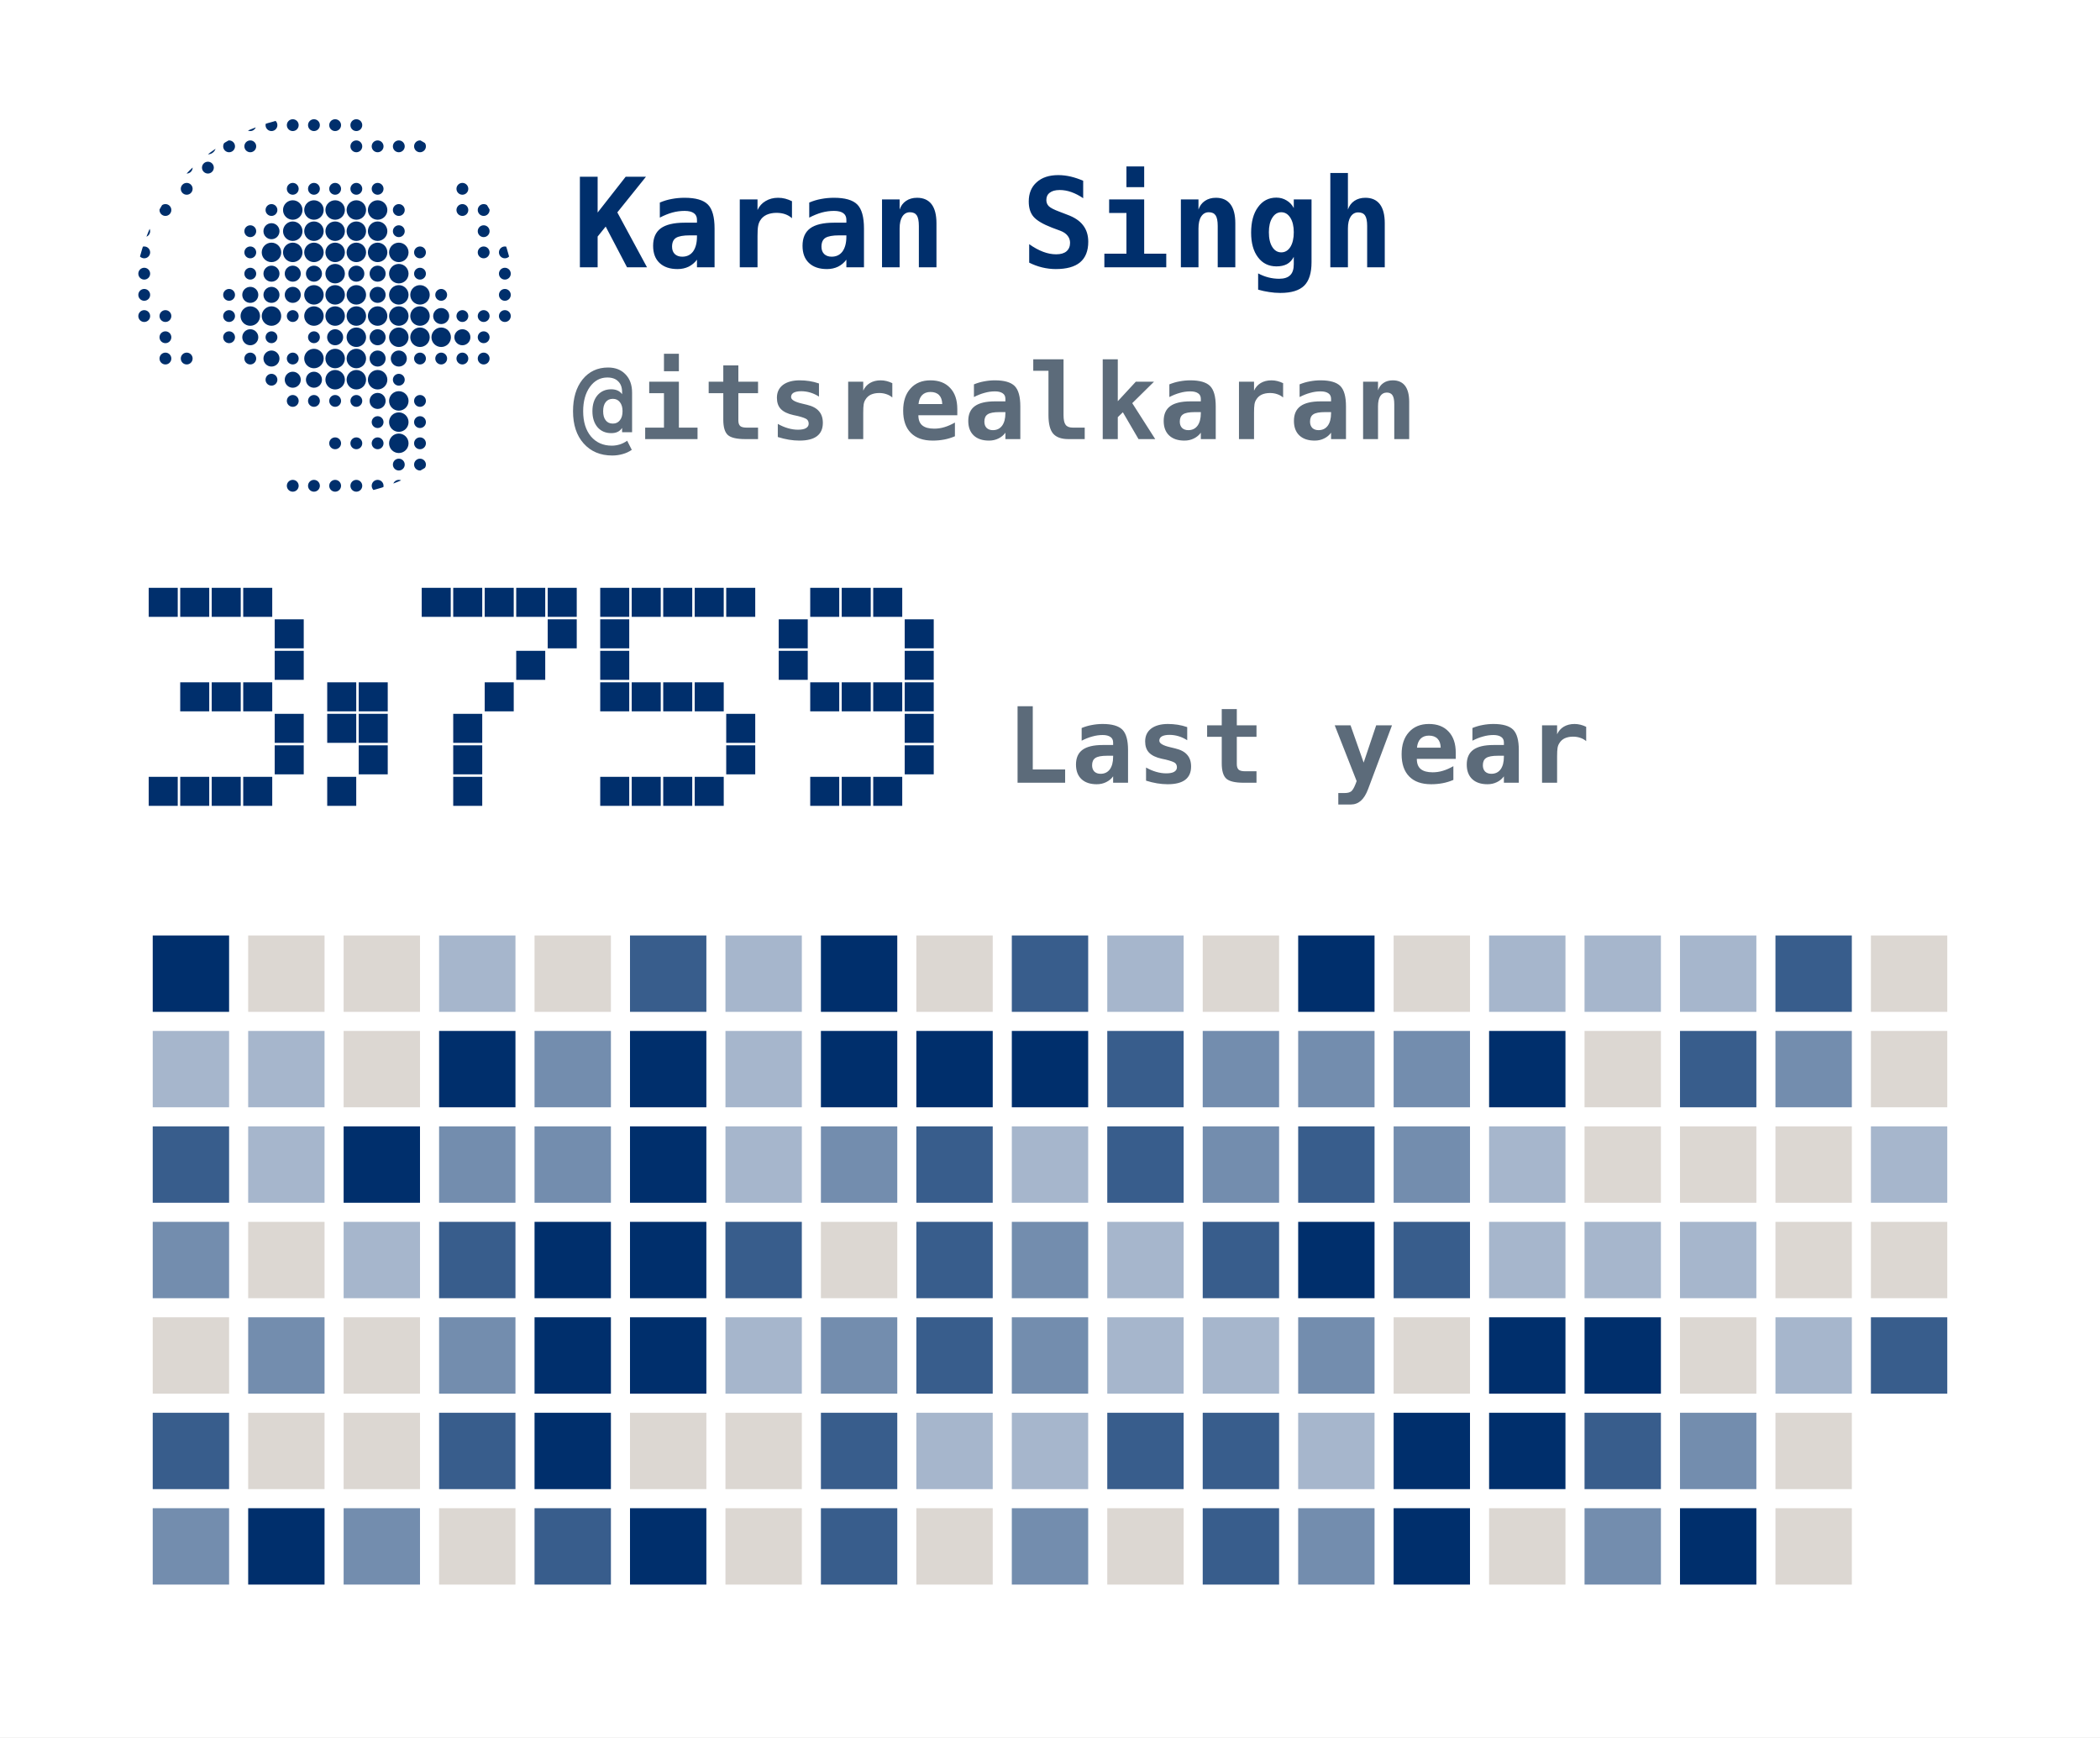
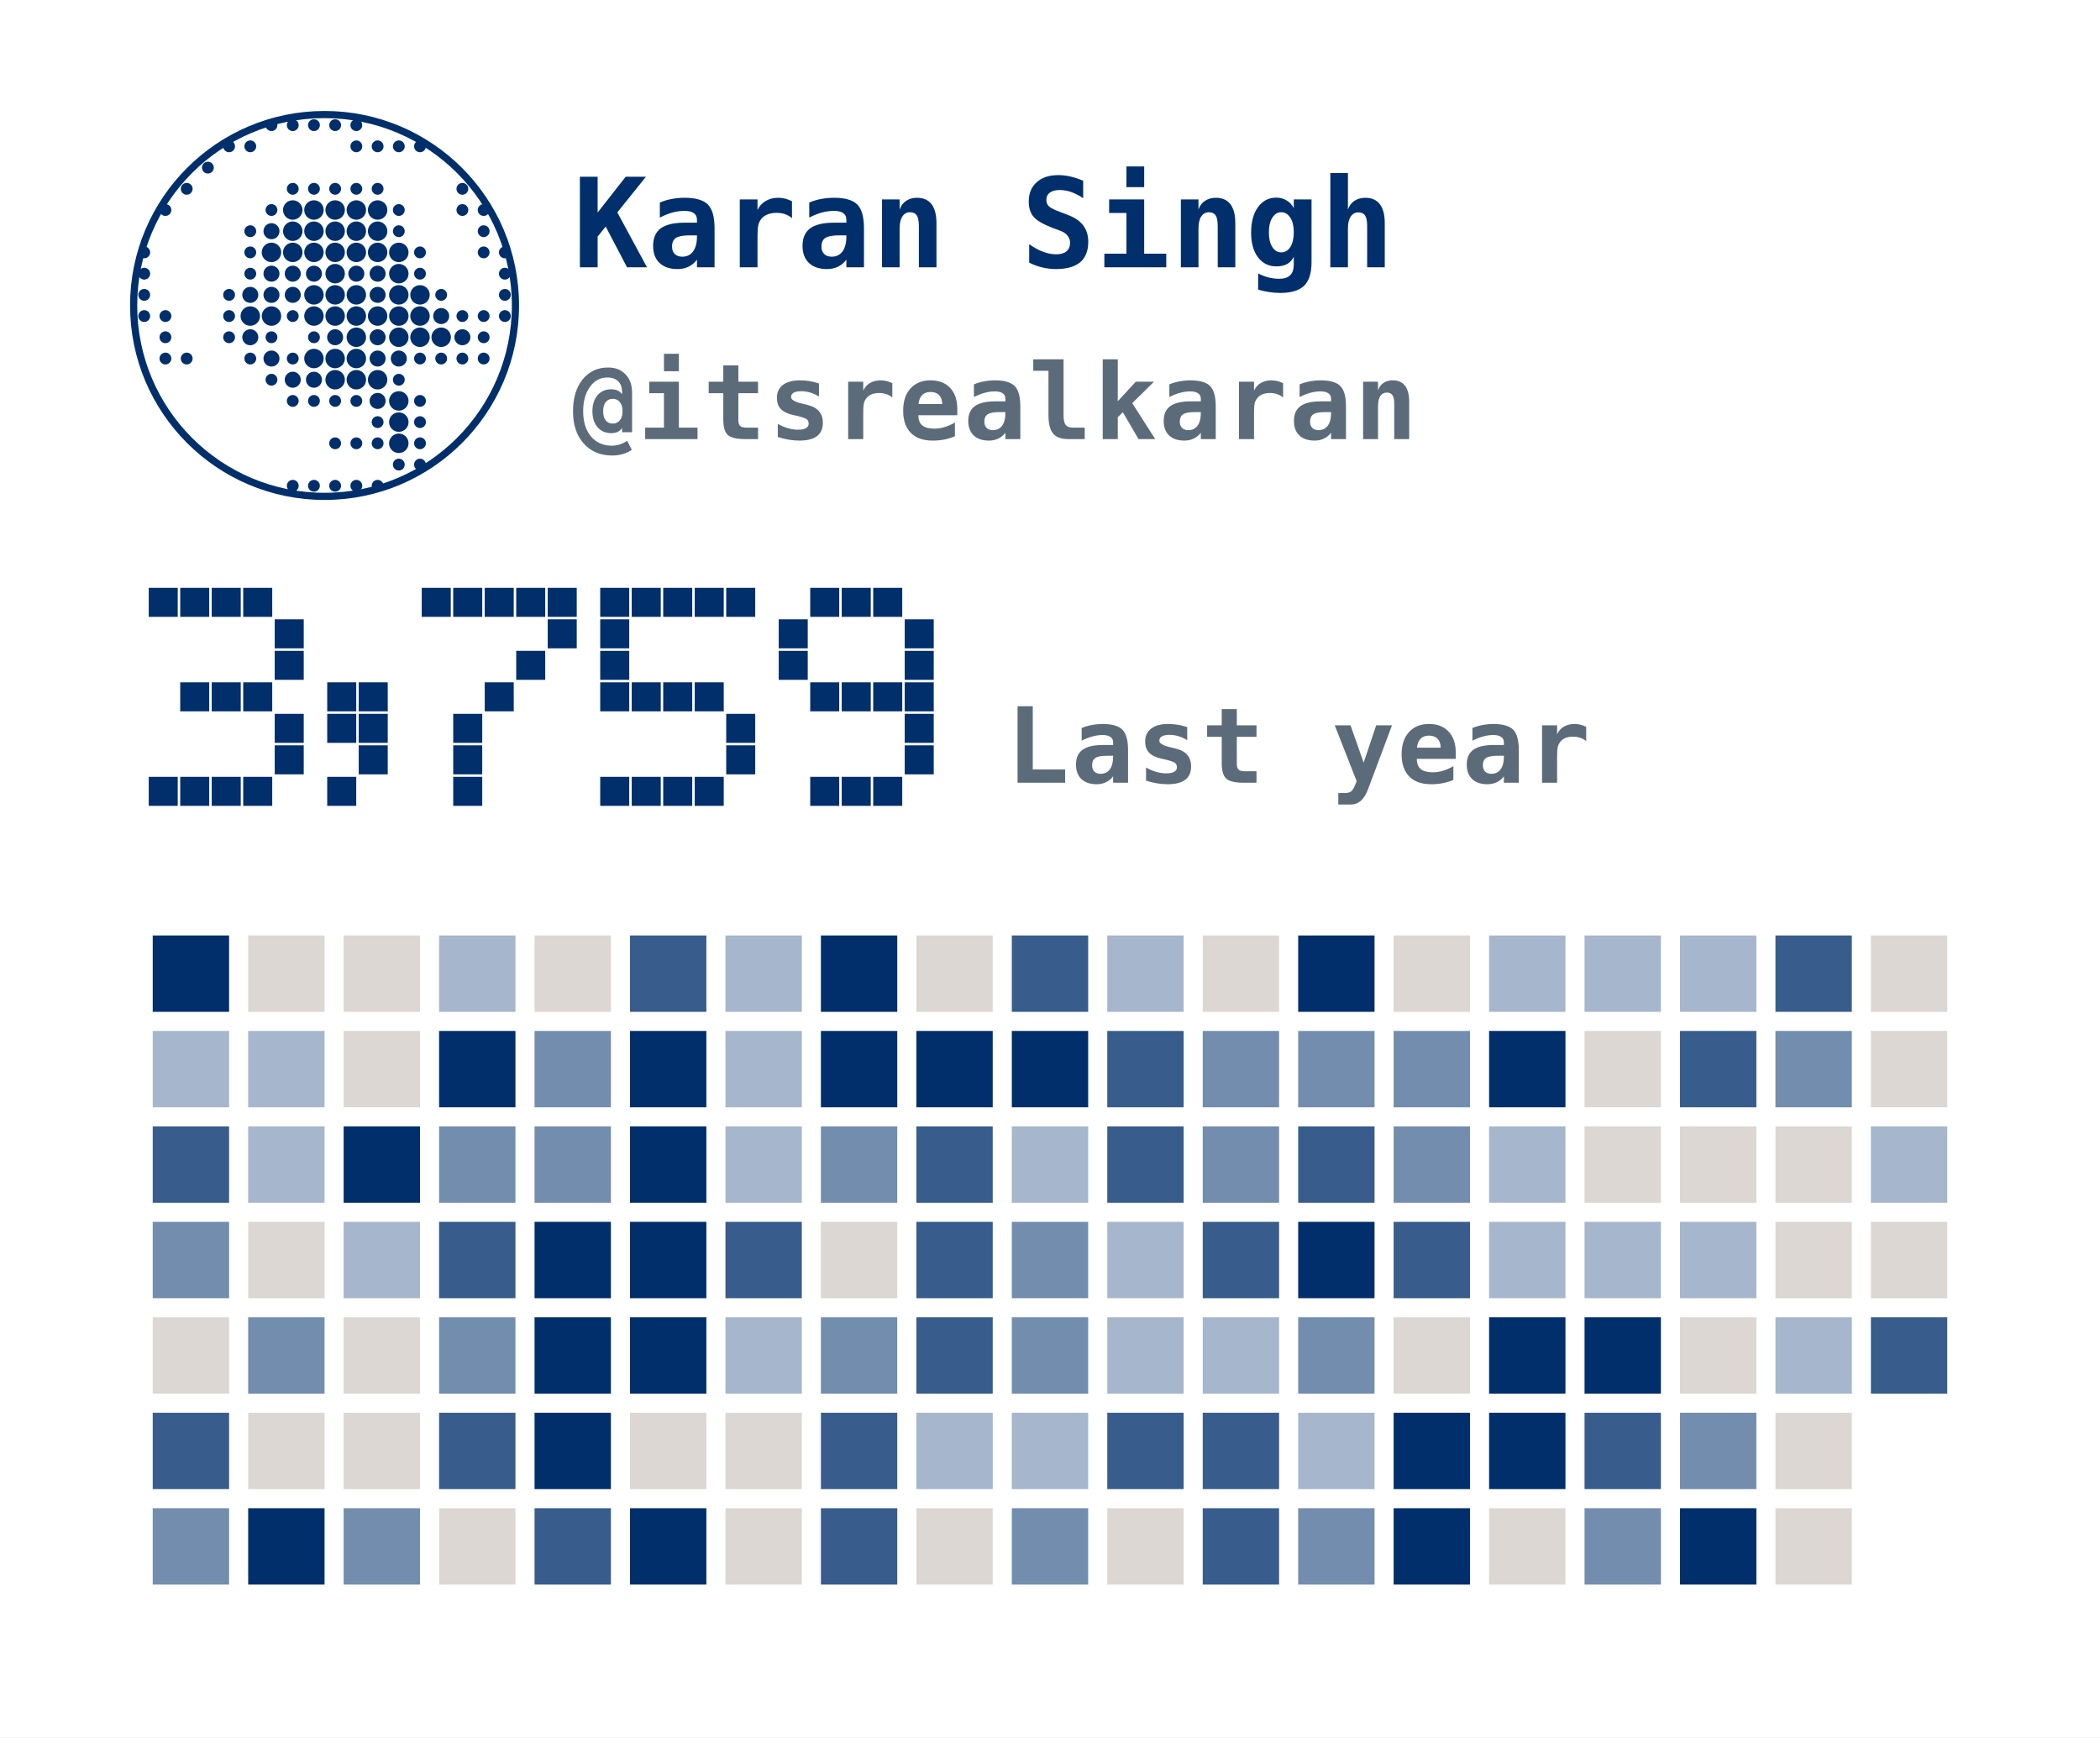
<svg xmlns="http://www.w3.org/2000/svg" width="220" height="182" viewBox="0 0 220 182" role="img">
  <rect width="220" height="182" fill="#FFFFFF" />
  <rect x="14" y="14" width="0" height="0" fill="#002F6C" />
  <clipPath id="pfp">
    <circle cx="34.00" cy="32.00" r="20.00" />
  </clipPath>
  <g clip-path="url(#pfp)">
    <circle cx="21.78" cy="13.11" r="0.62" fill="#002F6C" />
    <circle cx="26.22" cy="13.11" r="0.62" fill="#002F6C" />
    <circle cx="28.44" cy="13.11" r="0.62" fill="#002F6C" />
    <circle cx="30.67" cy="13.11" r="0.62" fill="#002F6C" />
    <circle cx="32.89" cy="13.11" r="0.62" fill="#002F6C" />
    <circle cx="35.11" cy="13.11" r="0.62" fill="#002F6C" />
    <circle cx="37.33" cy="13.11" r="0.62" fill="#002F6C" />
    <circle cx="19.56" cy="15.33" r="0.62" fill="#002F6C" />
    <circle cx="21.78" cy="15.33" r="0.84" fill="#002F6C" />
    <circle cx="24.00" cy="15.33" r="0.62" fill="#002F6C" />
    <circle cx="26.22" cy="15.33" r="0.62" fill="#002F6C" />
    <circle cx="37.33" cy="15.33" r="0.62" fill="#002F6C" />
    <circle cx="39.56" cy="15.33" r="0.62" fill="#002F6C" />
    <circle cx="41.78" cy="15.33" r="0.62" fill="#002F6C" />
    <circle cx="44.00" cy="15.33" r="0.62" fill="#002F6C" />
    <circle cx="19.56" cy="17.56" r="0.62" fill="#002F6C" />
    <circle cx="21.78" cy="17.56" r="0.62" fill="#002F6C" />
    <circle cx="17.33" cy="19.78" r="0.62" fill="#002F6C" />
    <circle cx="19.56" cy="19.78" r="0.62" fill="#002F6C" />
    <circle cx="30.67" cy="19.78" r="0.62" fill="#002F6C" />
    <circle cx="32.89" cy="19.78" r="0.62" fill="#002F6C" />
    <circle cx="35.11" cy="19.78" r="0.62" fill="#002F6C" />
    <circle cx="37.33" cy="19.78" r="0.62" fill="#002F6C" />
    <circle cx="39.56" cy="19.78" r="0.62" fill="#002F6C" />
    <circle cx="48.44" cy="19.78" r="0.62" fill="#002F6C" />
    <circle cx="17.33" cy="22.00" r="0.62" fill="#002F6C" />
    <circle cx="28.44" cy="22.00" r="0.62" fill="#002F6C" />
    <circle cx="30.67" cy="22.00" r="1.02" fill="#002F6C" />
    <circle cx="32.89" cy="22.00" r="1.02" fill="#002F6C" />
    <circle cx="35.11" cy="22.00" r="1.02" fill="#002F6C" />
    <circle cx="37.33" cy="22.00" r="1.02" fill="#002F6C" />
    <circle cx="39.56" cy="22.00" r="1.02" fill="#002F6C" />
    <circle cx="41.78" cy="22.00" r="0.62" fill="#002F6C" />
    <circle cx="48.44" cy="22.00" r="0.62" fill="#002F6C" />
    <circle cx="50.67" cy="22.00" r="0.62" fill="#002F6C" />
    <circle cx="15.11" cy="24.22" r="0.62" fill="#002F6C" />
    <circle cx="26.22" cy="24.22" r="0.62" fill="#002F6C" />
    <circle cx="28.44" cy="24.22" r="0.84" fill="#002F6C" />
    <circle cx="30.67" cy="24.22" r="1.02" fill="#002F6C" />
    <circle cx="32.89" cy="24.22" r="1.02" fill="#002F6C" />
    <circle cx="35.11" cy="24.22" r="1.02" fill="#002F6C" />
    <circle cx="37.33" cy="24.22" r="1.02" fill="#002F6C" />
    <circle cx="39.56" cy="24.22" r="1.02" fill="#002F6C" />
    <circle cx="41.78" cy="24.22" r="0.62" fill="#002F6C" />
    <circle cx="50.67" cy="24.22" r="0.62" fill="#002F6C" />
    <circle cx="15.11" cy="26.44" r="0.62" fill="#002F6C" />
    <circle cx="26.22" cy="26.44" r="0.62" fill="#002F6C" />
    <circle cx="28.44" cy="26.44" r="1.02" fill="#002F6C" />
    <circle cx="30.67" cy="26.44" r="1.02" fill="#002F6C" />
    <circle cx="32.89" cy="26.44" r="1.02" fill="#002F6C" />
    <circle cx="35.11" cy="26.44" r="1.02" fill="#002F6C" />
    <circle cx="37.33" cy="26.44" r="1.02" fill="#002F6C" />
    <circle cx="39.56" cy="26.44" r="1.02" fill="#002F6C" />
    <circle cx="41.78" cy="26.44" r="1.02" fill="#002F6C" />
    <circle cx="44.00" cy="26.44" r="0.62" fill="#002F6C" />
    <circle cx="50.67" cy="26.44" r="0.62" fill="#002F6C" />
    <circle cx="52.89" cy="26.44" r="0.62" fill="#002F6C" />
    <circle cx="15.11" cy="28.67" r="0.62" fill="#002F6C" />
    <circle cx="26.22" cy="28.67" r="0.62" fill="#002F6C" />
    <circle cx="28.44" cy="28.67" r="0.84" fill="#002F6C" />
    <circle cx="30.67" cy="28.67" r="0.84" fill="#002F6C" />
    <circle cx="32.89" cy="28.67" r="0.84" fill="#002F6C" />
    <circle cx="35.11" cy="28.67" r="1.02" fill="#002F6C" />
    <circle cx="37.33" cy="28.67" r="0.84" fill="#002F6C" />
    <circle cx="39.56" cy="28.67" r="0.84" fill="#002F6C" />
    <circle cx="41.78" cy="28.67" r="1.02" fill="#002F6C" />
    <circle cx="44.00" cy="28.67" r="0.62" fill="#002F6C" />
    <circle cx="52.89" cy="28.67" r="0.62" fill="#002F6C" />
    <circle cx="15.11" cy="30.89" r="0.62" fill="#002F6C" />
    <circle cx="24.00" cy="30.89" r="0.62" fill="#002F6C" />
    <circle cx="26.22" cy="30.89" r="0.84" fill="#002F6C" />
    <circle cx="28.44" cy="30.89" r="0.84" fill="#002F6C" />
    <circle cx="30.67" cy="30.89" r="0.84" fill="#002F6C" />
    <circle cx="32.89" cy="30.89" r="1.02" fill="#002F6C" />
    <circle cx="35.11" cy="30.89" r="1.02" fill="#002F6C" />
    <circle cx="37.33" cy="30.89" r="1.02" fill="#002F6C" />
    <circle cx="39.56" cy="30.89" r="0.84" fill="#002F6C" />
    <circle cx="41.78" cy="30.89" r="1.02" fill="#002F6C" />
    <circle cx="44.00" cy="30.89" r="1.02" fill="#002F6C" />
    <circle cx="46.22" cy="30.89" r="0.62" fill="#002F6C" />
    <circle cx="52.89" cy="30.89" r="0.62" fill="#002F6C" />
    <circle cx="15.11" cy="33.11" r="0.62" fill="#002F6C" />
    <circle cx="17.33" cy="33.11" r="0.62" fill="#002F6C" />
    <circle cx="24.00" cy="33.11" r="0.62" fill="#002F6C" />
    <circle cx="26.22" cy="33.11" r="1.02" fill="#002F6C" />
    <circle cx="28.44" cy="33.11" r="1.02" fill="#002F6C" />
    <circle cx="30.67" cy="33.11" r="0.62" fill="#002F6C" />
    <circle cx="32.89" cy="33.11" r="1.02" fill="#002F6C" />
    <circle cx="35.11" cy="33.11" r="1.02" fill="#002F6C" />
    <circle cx="37.33" cy="33.11" r="1.02" fill="#002F6C" />
    <circle cx="39.56" cy="33.11" r="1.02" fill="#002F6C" />
    <circle cx="41.78" cy="33.11" r="1.02" fill="#002F6C" />
    <circle cx="44.00" cy="33.11" r="1.02" fill="#002F6C" />
    <circle cx="46.22" cy="33.11" r="0.84" fill="#002F6C" />
    <circle cx="48.44" cy="33.11" r="0.62" fill="#002F6C" />
    <circle cx="50.67" cy="33.11" r="0.62" fill="#002F6C" />
    <circle cx="52.89" cy="33.11" r="0.62" fill="#002F6C" />
    <circle cx="17.33" cy="35.33" r="0.62" fill="#002F6C" />
    <circle cx="24.00" cy="35.33" r="0.62" fill="#002F6C" />
    <circle cx="26.22" cy="35.33" r="0.84" fill="#002F6C" />
    <circle cx="28.44" cy="35.33" r="0.62" fill="#002F6C" />
    <circle cx="32.89" cy="35.33" r="0.62" fill="#002F6C" />
    <circle cx="35.11" cy="35.33" r="0.84" fill="#002F6C" />
    <circle cx="37.33" cy="35.33" r="1.02" fill="#002F6C" />
    <circle cx="39.56" cy="35.33" r="0.84" fill="#002F6C" />
    <circle cx="41.78" cy="35.33" r="1.02" fill="#002F6C" />
    <circle cx="44.00" cy="35.33" r="1.02" fill="#002F6C" />
    <circle cx="46.22" cy="35.33" r="1.02" fill="#002F6C" />
    <circle cx="48.44" cy="35.33" r="0.84" fill="#002F6C" />
    <circle cx="50.67" cy="35.33" r="0.62" fill="#002F6C" />
    <circle cx="17.33" cy="37.56" r="0.62" fill="#002F6C" />
    <circle cx="19.56" cy="37.56" r="0.62" fill="#002F6C" />
    <circle cx="26.22" cy="37.56" r="0.62" fill="#002F6C" />
    <circle cx="28.44" cy="37.56" r="0.84" fill="#002F6C" />
    <circle cx="30.67" cy="37.56" r="0.62" fill="#002F6C" />
    <circle cx="32.89" cy="37.56" r="1.02" fill="#002F6C" />
    <circle cx="35.11" cy="37.56" r="1.02" fill="#002F6C" />
    <circle cx="37.33" cy="37.56" r="1.02" fill="#002F6C" />
    <circle cx="39.56" cy="37.56" r="0.84" fill="#002F6C" />
    <circle cx="41.78" cy="37.56" r="0.84" fill="#002F6C" />
    <circle cx="44.00" cy="37.56" r="0.62" fill="#002F6C" />
    <circle cx="46.22" cy="37.56" r="0.62" fill="#002F6C" />
    <circle cx="48.44" cy="37.56" r="0.62" fill="#002F6C" />
    <circle cx="50.67" cy="37.56" r="0.62" fill="#002F6C" />
    <circle cx="28.44" cy="39.78" r="0.62" fill="#002F6C" />
    <circle cx="30.67" cy="39.78" r="0.84" fill="#002F6C" />
    <circle cx="32.89" cy="39.78" r="0.84" fill="#002F6C" />
    <circle cx="35.11" cy="39.78" r="1.02" fill="#002F6C" />
    <circle cx="37.33" cy="39.78" r="1.02" fill="#002F6C" />
    <circle cx="39.56" cy="39.78" r="1.02" fill="#002F6C" />
    <circle cx="41.78" cy="39.78" r="0.62" fill="#002F6C" />
    <circle cx="30.67" cy="42.00" r="0.62" fill="#002F6C" />
    <circle cx="32.89" cy="42.00" r="0.62" fill="#002F6C" />
    <circle cx="35.11" cy="42.00" r="0.62" fill="#002F6C" />
    <circle cx="37.33" cy="42.00" r="0.62" fill="#002F6C" />
    <circle cx="39.56" cy="42.00" r="0.84" fill="#002F6C" />
    <circle cx="41.78" cy="42.00" r="1.02" fill="#002F6C" />
    <circle cx="44.00" cy="42.00" r="0.62" fill="#002F6C" />
    <circle cx="39.56" cy="44.22" r="0.62" fill="#002F6C" />
    <circle cx="41.78" cy="44.22" r="1.02" fill="#002F6C" />
    <circle cx="44.00" cy="44.22" r="0.62" fill="#002F6C" />
    <circle cx="35.11" cy="46.44" r="0.62" fill="#002F6C" />
    <circle cx="37.33" cy="46.44" r="0.62" fill="#002F6C" />
    <circle cx="39.56" cy="46.44" r="0.62" fill="#002F6C" />
    <circle cx="41.78" cy="46.44" r="1.02" fill="#002F6C" />
    <circle cx="44.00" cy="46.44" r="0.62" fill="#002F6C" />
    <circle cx="41.78" cy="48.67" r="0.62" fill="#002F6C" />
    <circle cx="44.00" cy="48.67" r="0.62" fill="#002F6C" />
    <circle cx="30.67" cy="50.89" r="0.62" fill="#002F6C" />
    <circle cx="32.89" cy="50.89" r="0.62" fill="#002F6C" />
    <circle cx="35.11" cy="50.89" r="0.62" fill="#002F6C" />
    <circle cx="37.33" cy="50.89" r="0.62" fill="#002F6C" />
    <circle cx="39.56" cy="50.89" r="0.62" fill="#002F6C" />
    <circle cx="41.78" cy="50.89" r="0.62" fill="#002F6C" />
  </g>
+   <circle cx="34.00" cy="32.00" r="20.00" fill="none" stroke="#002F6C" stroke-width="0.75" />
  <text x="60" y="28" fill="#002F6C" text-anchor="start" font-family="ui-monospace, Geist Mono, monospace" font-weight="700" font-size="13" letter-spacing="0" dominant-baseline="auto">Karan Singh</text>
  <text x="60" y="46" fill="#5C6B7A" text-anchor="start" font-family="ui-monospace, Geist Mono, monospace" font-weight="700" font-size="11" letter-spacing="0.2" dominant-baseline="auto">@itsrealkaran</text>
  <rect x="15.58" y="61.58" width="3.04" height="3.04" fill="#002F6C" />
  <rect x="18.88" y="61.58" width="3.04" height="3.04" fill="#002F6C" />
  <rect x="22.18" y="61.58" width="3.04" height="3.04" fill="#002F6C" />
  <rect x="25.48" y="61.58" width="3.04" height="3.04" fill="#002F6C" />
  <rect x="28.78" y="64.88" width="3.04" height="3.04" fill="#002F6C" />
  <rect x="28.78" y="68.18" width="3.04" height="3.04" fill="#002F6C" />
  <rect x="18.88" y="71.48" width="3.04" height="3.04" fill="#002F6C" />
  <rect x="22.18" y="71.48" width="3.04" height="3.04" fill="#002F6C" />
  <rect x="25.48" y="71.48" width="3.04" height="3.04" fill="#002F6C" />
  <rect x="28.78" y="74.78" width="3.04" height="3.04" fill="#002F6C" />
  <rect x="28.78" y="78.08" width="3.04" height="3.04" fill="#002F6C" />
  <rect x="15.58" y="81.38" width="3.04" height="3.04" fill="#002F6C" />
  <rect x="18.88" y="81.38" width="3.04" height="3.04" fill="#002F6C" />
  <rect x="22.18" y="81.38" width="3.04" height="3.04" fill="#002F6C" />
  <rect x="25.48" y="81.38" width="3.04" height="3.04" fill="#002F6C" />
  <rect x="34.28" y="71.48" width="3.04" height="3.04" fill="#002F6C" />
  <rect x="37.58" y="71.48" width="3.04" height="3.04" fill="#002F6C" />
  <rect x="34.28" y="74.78" width="3.04" height="3.04" fill="#002F6C" />
  <rect x="37.58" y="74.78" width="3.04" height="3.04" fill="#002F6C" />
  <rect x="37.58" y="78.08" width="3.04" height="3.04" fill="#002F6C" />
  <rect x="34.28" y="81.38" width="3.04" height="3.04" fill="#002F6C" />
  <rect x="44.18" y="61.58" width="3.04" height="3.04" fill="#002F6C" />
  <rect x="47.48" y="61.58" width="3.04" height="3.04" fill="#002F6C" />
  <rect x="50.78" y="61.58" width="3.04" height="3.04" fill="#002F6C" />
  <rect x="54.08" y="61.58" width="3.04" height="3.04" fill="#002F6C" />
  <rect x="57.38" y="61.58" width="3.04" height="3.04" fill="#002F6C" />
  <rect x="57.38" y="64.88" width="3.04" height="3.04" fill="#002F6C" />
  <rect x="54.08" y="68.18" width="3.04" height="3.04" fill="#002F6C" />
  <rect x="50.78" y="71.48" width="3.04" height="3.04" fill="#002F6C" />
  <rect x="47.48" y="74.78" width="3.04" height="3.04" fill="#002F6C" />
  <rect x="47.48" y="78.08" width="3.04" height="3.04" fill="#002F6C" />
  <rect x="47.48" y="81.38" width="3.04" height="3.04" fill="#002F6C" />
  <rect x="62.88" y="61.58" width="3.04" height="3.04" fill="#002F6C" />
  <rect x="66.18" y="61.58" width="3.04" height="3.04" fill="#002F6C" />
  <rect x="69.48" y="61.58" width="3.04" height="3.04" fill="#002F6C" />
  <rect x="72.78" y="61.58" width="3.04" height="3.04" fill="#002F6C" />
  <rect x="76.08" y="61.58" width="3.04" height="3.04" fill="#002F6C" />
  <rect x="62.88" y="64.88" width="3.04" height="3.04" fill="#002F6C" />
  <rect x="62.88" y="68.18" width="3.04" height="3.04" fill="#002F6C" />
  <rect x="62.88" y="71.48" width="3.04" height="3.04" fill="#002F6C" />
  <rect x="66.18" y="71.48" width="3.04" height="3.04" fill="#002F6C" />
  <rect x="69.48" y="71.48" width="3.04" height="3.04" fill="#002F6C" />
  <rect x="72.78" y="71.48" width="3.04" height="3.04" fill="#002F6C" />
  <rect x="76.08" y="74.78" width="3.04" height="3.04" fill="#002F6C" />
  <rect x="76.08" y="78.08" width="3.04" height="3.04" fill="#002F6C" />
  <rect x="62.88" y="81.38" width="3.04" height="3.04" fill="#002F6C" />
  <rect x="66.18" y="81.38" width="3.04" height="3.04" fill="#002F6C" />
  <rect x="69.48" y="81.38" width="3.04" height="3.04" fill="#002F6C" />
  <rect x="72.78" y="81.38" width="3.04" height="3.04" fill="#002F6C" />
  <rect x="84.88" y="61.58" width="3.04" height="3.04" fill="#002F6C" />
  <rect x="88.18" y="61.58" width="3.04" height="3.04" fill="#002F6C" />
  <rect x="91.48" y="61.58" width="3.04" height="3.04" fill="#002F6C" />
  <rect x="81.58" y="64.88" width="3.04" height="3.04" fill="#002F6C" />
  <rect x="94.78" y="64.88" width="3.04" height="3.04" fill="#002F6C" />
  <rect x="81.58" y="68.18" width="3.04" height="3.04" fill="#002F6C" />
  <rect x="94.78" y="68.18" width="3.04" height="3.04" fill="#002F6C" />
  <rect x="84.88" y="71.48" width="3.04" height="3.04" fill="#002F6C" />
  <rect x="88.18" y="71.48" width="3.04" height="3.04" fill="#002F6C" />
  <rect x="91.48" y="71.48" width="3.04" height="3.04" fill="#002F6C" />
  <rect x="94.78" y="71.48" width="3.04" height="3.04" fill="#002F6C" />
  <rect x="94.78" y="74.78" width="3.04" height="3.04" fill="#002F6C" />
  <rect x="94.78" y="78.08" width="3.04" height="3.04" fill="#002F6C" />
  <rect x="84.88" y="81.38" width="3.04" height="3.04" fill="#002F6C" />
  <rect x="88.18" y="81.38" width="3.04" height="3.04" fill="#002F6C" />
  <rect x="91.48" y="81.38" width="3.04" height="3.04" fill="#002F6C" />
  <text x="105.4" y="82.0" fill="#5C6B7A" text-anchor="start" font-family="ui-monospace, Geist Mono, monospace" font-weight="700" font-size="11" letter-spacing="0.2" dominant-baseline="auto">Last year</text>
  <rect x="16" y="98" width="8" height="8" fill="#002F6C" />
  <rect x="16" y="108" width="8" height="8" fill="#002F6C" opacity="0.35" />
  <rect x="16" y="118" width="8" height="8" fill="#002F6C" opacity="0.78" />
  <rect x="16" y="128" width="8" height="8" fill="#002F6C" opacity="0.55" />
  <rect x="16" y="138" width="8" height="8" fill="#DCD7D2" />
  <rect x="16" y="148" width="8" height="8" fill="#002F6C" opacity="0.78" />
  <rect x="16" y="158" width="8" height="8" fill="#002F6C" opacity="0.55" />
  <rect x="26" y="98" width="8" height="8" fill="#DCD7D2" />
  <rect x="26" y="108" width="8" height="8" fill="#002F6C" opacity="0.35" />
  <rect x="26" y="118" width="8" height="8" fill="#002F6C" opacity="0.35" />
  <rect x="26" y="128" width="8" height="8" fill="#DCD7D2" />
  <rect x="26" y="138" width="8" height="8" fill="#002F6C" opacity="0.55" />
  <rect x="26" y="148" width="8" height="8" fill="#DCD7D2" />
  <rect x="26" y="158" width="8" height="8" fill="#002F6C" />
  <rect x="36" y="98" width="8" height="8" fill="#DCD7D2" />
  <rect x="36" y="108" width="8" height="8" fill="#DCD7D2" />
  <rect x="36" y="118" width="8" height="8" fill="#002F6C" />
  <rect x="36" y="128" width="8" height="8" fill="#002F6C" opacity="0.35" />
  <rect x="36" y="138" width="8" height="8" fill="#DCD7D2" />
  <rect x="36" y="148" width="8" height="8" fill="#DCD7D2" />
  <rect x="36" y="158" width="8" height="8" fill="#002F6C" opacity="0.55" />
  <rect x="46" y="98" width="8" height="8" fill="#002F6C" opacity="0.35" />
  <rect x="46" y="108" width="8" height="8" fill="#002F6C" />
  <rect x="46" y="118" width="8" height="8" fill="#002F6C" opacity="0.55" />
  <rect x="46" y="128" width="8" height="8" fill="#002F6C" opacity="0.78" />
  <rect x="46" y="138" width="8" height="8" fill="#002F6C" opacity="0.55" />
  <rect x="46" y="148" width="8" height="8" fill="#002F6C" opacity="0.78" />
  <rect x="46" y="158" width="8" height="8" fill="#DCD7D2" />
  <rect x="56" y="98" width="8" height="8" fill="#DCD7D2" />
  <rect x="56" y="108" width="8" height="8" fill="#002F6C" opacity="0.55" />
  <rect x="56" y="118" width="8" height="8" fill="#002F6C" opacity="0.55" />
  <rect x="56" y="128" width="8" height="8" fill="#002F6C" />
  <rect x="56" y="138" width="8" height="8" fill="#002F6C" />
  <rect x="56" y="148" width="8" height="8" fill="#002F6C" />
  <rect x="56" y="158" width="8" height="8" fill="#002F6C" opacity="0.78" />
  <rect x="66" y="98" width="8" height="8" fill="#002F6C" opacity="0.78" />
  <rect x="66" y="108" width="8" height="8" fill="#002F6C" />
  <rect x="66" y="118" width="8" height="8" fill="#002F6C" />
  <rect x="66" y="128" width="8" height="8" fill="#002F6C" />
  <rect x="66" y="138" width="8" height="8" fill="#002F6C" />
  <rect x="66" y="148" width="8" height="8" fill="#DCD7D2" />
  <rect x="66" y="158" width="8" height="8" fill="#002F6C" />
  <rect x="76" y="98" width="8" height="8" fill="#002F6C" opacity="0.35" />
  <rect x="76" y="108" width="8" height="8" fill="#002F6C" opacity="0.35" />
  <rect x="76" y="118" width="8" height="8" fill="#002F6C" opacity="0.35" />
  <rect x="76" y="128" width="8" height="8" fill="#002F6C" opacity="0.78" />
  <rect x="76" y="138" width="8" height="8" fill="#002F6C" opacity="0.35" />
  <rect x="76" y="148" width="8" height="8" fill="#DCD7D2" />
  <rect x="76" y="158" width="8" height="8" fill="#DCD7D2" />
  <rect x="86" y="98" width="8" height="8" fill="#002F6C" />
  <rect x="86" y="108" width="8" height="8" fill="#002F6C" />
  <rect x="86" y="118" width="8" height="8" fill="#002F6C" opacity="0.55" />
  <rect x="86" y="128" width="8" height="8" fill="#DCD7D2" />
  <rect x="86" y="138" width="8" height="8" fill="#002F6C" opacity="0.55" />
  <rect x="86" y="148" width="8" height="8" fill="#002F6C" opacity="0.78" />
  <rect x="86" y="158" width="8" height="8" fill="#002F6C" opacity="0.78" />
  <rect x="96" y="98" width="8" height="8" fill="#DCD7D2" />
  <rect x="96" y="108" width="8" height="8" fill="#002F6C" />
  <rect x="96" y="118" width="8" height="8" fill="#002F6C" opacity="0.78" />
  <rect x="96" y="128" width="8" height="8" fill="#002F6C" opacity="0.78" />
  <rect x="96" y="138" width="8" height="8" fill="#002F6C" opacity="0.78" />
  <rect x="96" y="148" width="8" height="8" fill="#002F6C" opacity="0.35" />
  <rect x="96" y="158" width="8" height="8" fill="#DCD7D2" />
  <rect x="106" y="98" width="8" height="8" fill="#002F6C" opacity="0.78" />
  <rect x="106" y="108" width="8" height="8" fill="#002F6C" />
  <rect x="106" y="118" width="8" height="8" fill="#002F6C" opacity="0.35" />
  <rect x="106" y="128" width="8" height="8" fill="#002F6C" opacity="0.55" />
  <rect x="106" y="138" width="8" height="8" fill="#002F6C" opacity="0.55" />
  <rect x="106" y="148" width="8" height="8" fill="#002F6C" opacity="0.35" />
  <rect x="106" y="158" width="8" height="8" fill="#002F6C" opacity="0.55" />
  <rect x="116" y="98" width="8" height="8" fill="#002F6C" opacity="0.35" />
  <rect x="116" y="108" width="8" height="8" fill="#002F6C" opacity="0.78" />
  <rect x="116" y="118" width="8" height="8" fill="#002F6C" opacity="0.78" />
  <rect x="116" y="128" width="8" height="8" fill="#002F6C" opacity="0.35" />
  <rect x="116" y="138" width="8" height="8" fill="#002F6C" opacity="0.35" />
  <rect x="116" y="148" width="8" height="8" fill="#002F6C" opacity="0.78" />
  <rect x="116" y="158" width="8" height="8" fill="#DCD7D2" />
  <rect x="126" y="98" width="8" height="8" fill="#DCD7D2" />
  <rect x="126" y="108" width="8" height="8" fill="#002F6C" opacity="0.55" />
  <rect x="126" y="118" width="8" height="8" fill="#002F6C" opacity="0.55" />
  <rect x="126" y="128" width="8" height="8" fill="#002F6C" opacity="0.78" />
  <rect x="126" y="138" width="8" height="8" fill="#002F6C" opacity="0.35" />
  <rect x="126" y="148" width="8" height="8" fill="#002F6C" opacity="0.78" />
  <rect x="126" y="158" width="8" height="8" fill="#002F6C" opacity="0.78" />
  <rect x="136" y="98" width="8" height="8" fill="#002F6C" />
  <rect x="136" y="108" width="8" height="8" fill="#002F6C" opacity="0.55" />
  <rect x="136" y="118" width="8" height="8" fill="#002F6C" opacity="0.78" />
  <rect x="136" y="128" width="8" height="8" fill="#002F6C" />
  <rect x="136" y="138" width="8" height="8" fill="#002F6C" opacity="0.55" />
  <rect x="136" y="148" width="8" height="8" fill="#002F6C" opacity="0.35" />
  <rect x="136" y="158" width="8" height="8" fill="#002F6C" opacity="0.55" />
  <rect x="146" y="98" width="8" height="8" fill="#DCD7D2" />
  <rect x="146" y="108" width="8" height="8" fill="#002F6C" opacity="0.55" />
  <rect x="146" y="118" width="8" height="8" fill="#002F6C" opacity="0.55" />
  <rect x="146" y="128" width="8" height="8" fill="#002F6C" opacity="0.78" />
  <rect x="146" y="138" width="8" height="8" fill="#DCD7D2" />
  <rect x="146" y="148" width="8" height="8" fill="#002F6C" />
  <rect x="146" y="158" width="8" height="8" fill="#002F6C" />
  <rect x="156" y="98" width="8" height="8" fill="#002F6C" opacity="0.35" />
  <rect x="156" y="108" width="8" height="8" fill="#002F6C" />
  <rect x="156" y="118" width="8" height="8" fill="#002F6C" opacity="0.35" />
  <rect x="156" y="128" width="8" height="8" fill="#002F6C" opacity="0.35" />
  <rect x="156" y="138" width="8" height="8" fill="#002F6C" />
  <rect x="156" y="148" width="8" height="8" fill="#002F6C" />
  <rect x="156" y="158" width="8" height="8" fill="#DCD7D2" />
  <rect x="166" y="98" width="8" height="8" fill="#002F6C" opacity="0.35" />
  <rect x="166" y="108" width="8" height="8" fill="#DCD7D2" />
  <rect x="166" y="118" width="8" height="8" fill="#DCD7D2" />
  <rect x="166" y="128" width="8" height="8" fill="#002F6C" opacity="0.35" />
  <rect x="166" y="138" width="8" height="8" fill="#002F6C" />
  <rect x="166" y="148" width="8" height="8" fill="#002F6C" opacity="0.78" />
  <rect x="166" y="158" width="8" height="8" fill="#002F6C" opacity="0.55" />
  <rect x="176" y="98" width="8" height="8" fill="#002F6C" opacity="0.35" />
  <rect x="176" y="108" width="8" height="8" fill="#002F6C" opacity="0.78" />
  <rect x="176" y="118" width="8" height="8" fill="#DCD7D2" />
  <rect x="176" y="128" width="8" height="8" fill="#002F6C" opacity="0.35" />
  <rect x="176" y="138" width="8" height="8" fill="#DCD7D2" />
  <rect x="176" y="148" width="8" height="8" fill="#002F6C" opacity="0.55" />
  <rect x="176" y="158" width="8" height="8" fill="#002F6C" />
  <rect x="186" y="98" width="8" height="8" fill="#002F6C" opacity="0.78" />
  <rect x="186" y="108" width="8" height="8" fill="#002F6C" opacity="0.55" />
  <rect x="186" y="118" width="8" height="8" fill="#DCD7D2" />
  <rect x="186" y="128" width="8" height="8" fill="#DCD7D2" />
  <rect x="186" y="138" width="8" height="8" fill="#002F6C" opacity="0.35" />
  <rect x="186" y="148" width="8" height="8" fill="#DCD7D2" />
  <rect x="186" y="158" width="8" height="8" fill="#DCD7D2" />
  <rect x="196" y="98" width="8" height="8" fill="#DCD7D2" />
  <rect x="196" y="108" width="8" height="8" fill="#DCD7D2" />
  <rect x="196" y="118" width="8" height="8" fill="#002F6C" opacity="0.35" />
  <rect x="196" y="128" width="8" height="8" fill="#DCD7D2" />
  <rect x="196" y="138" width="8" height="8" fill="#002F6C" opacity="0.78" />
</svg>
